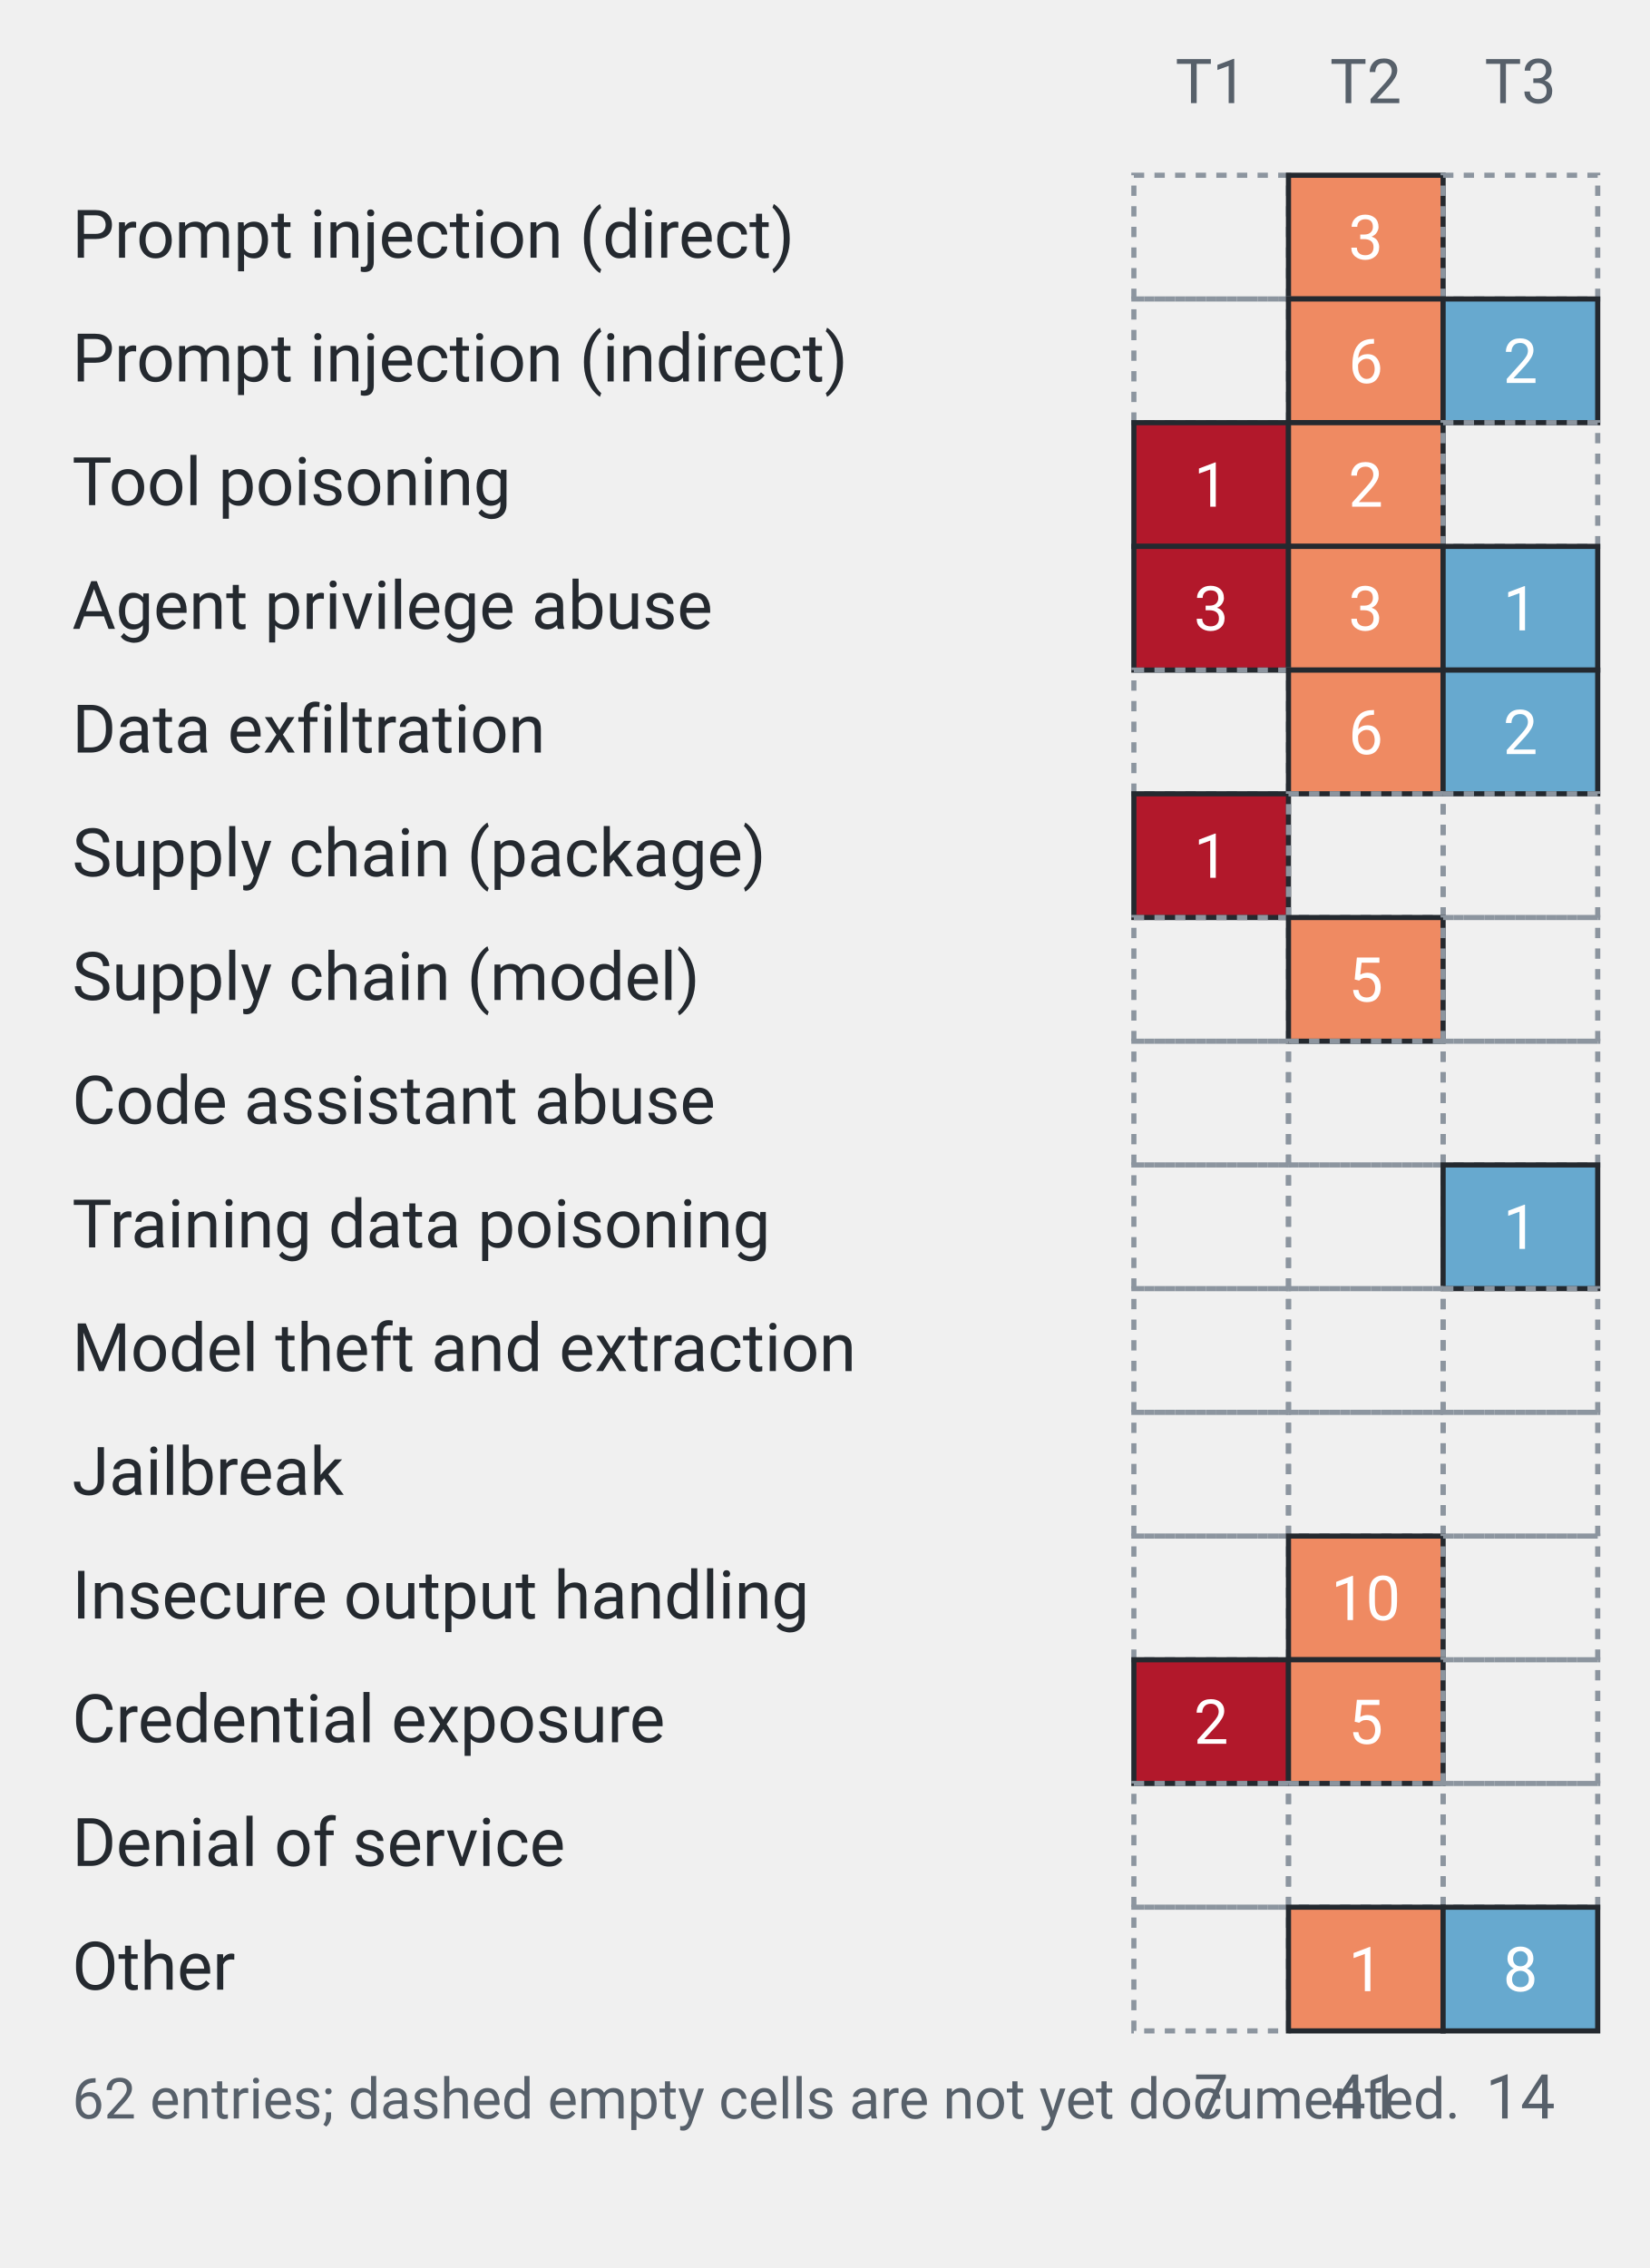
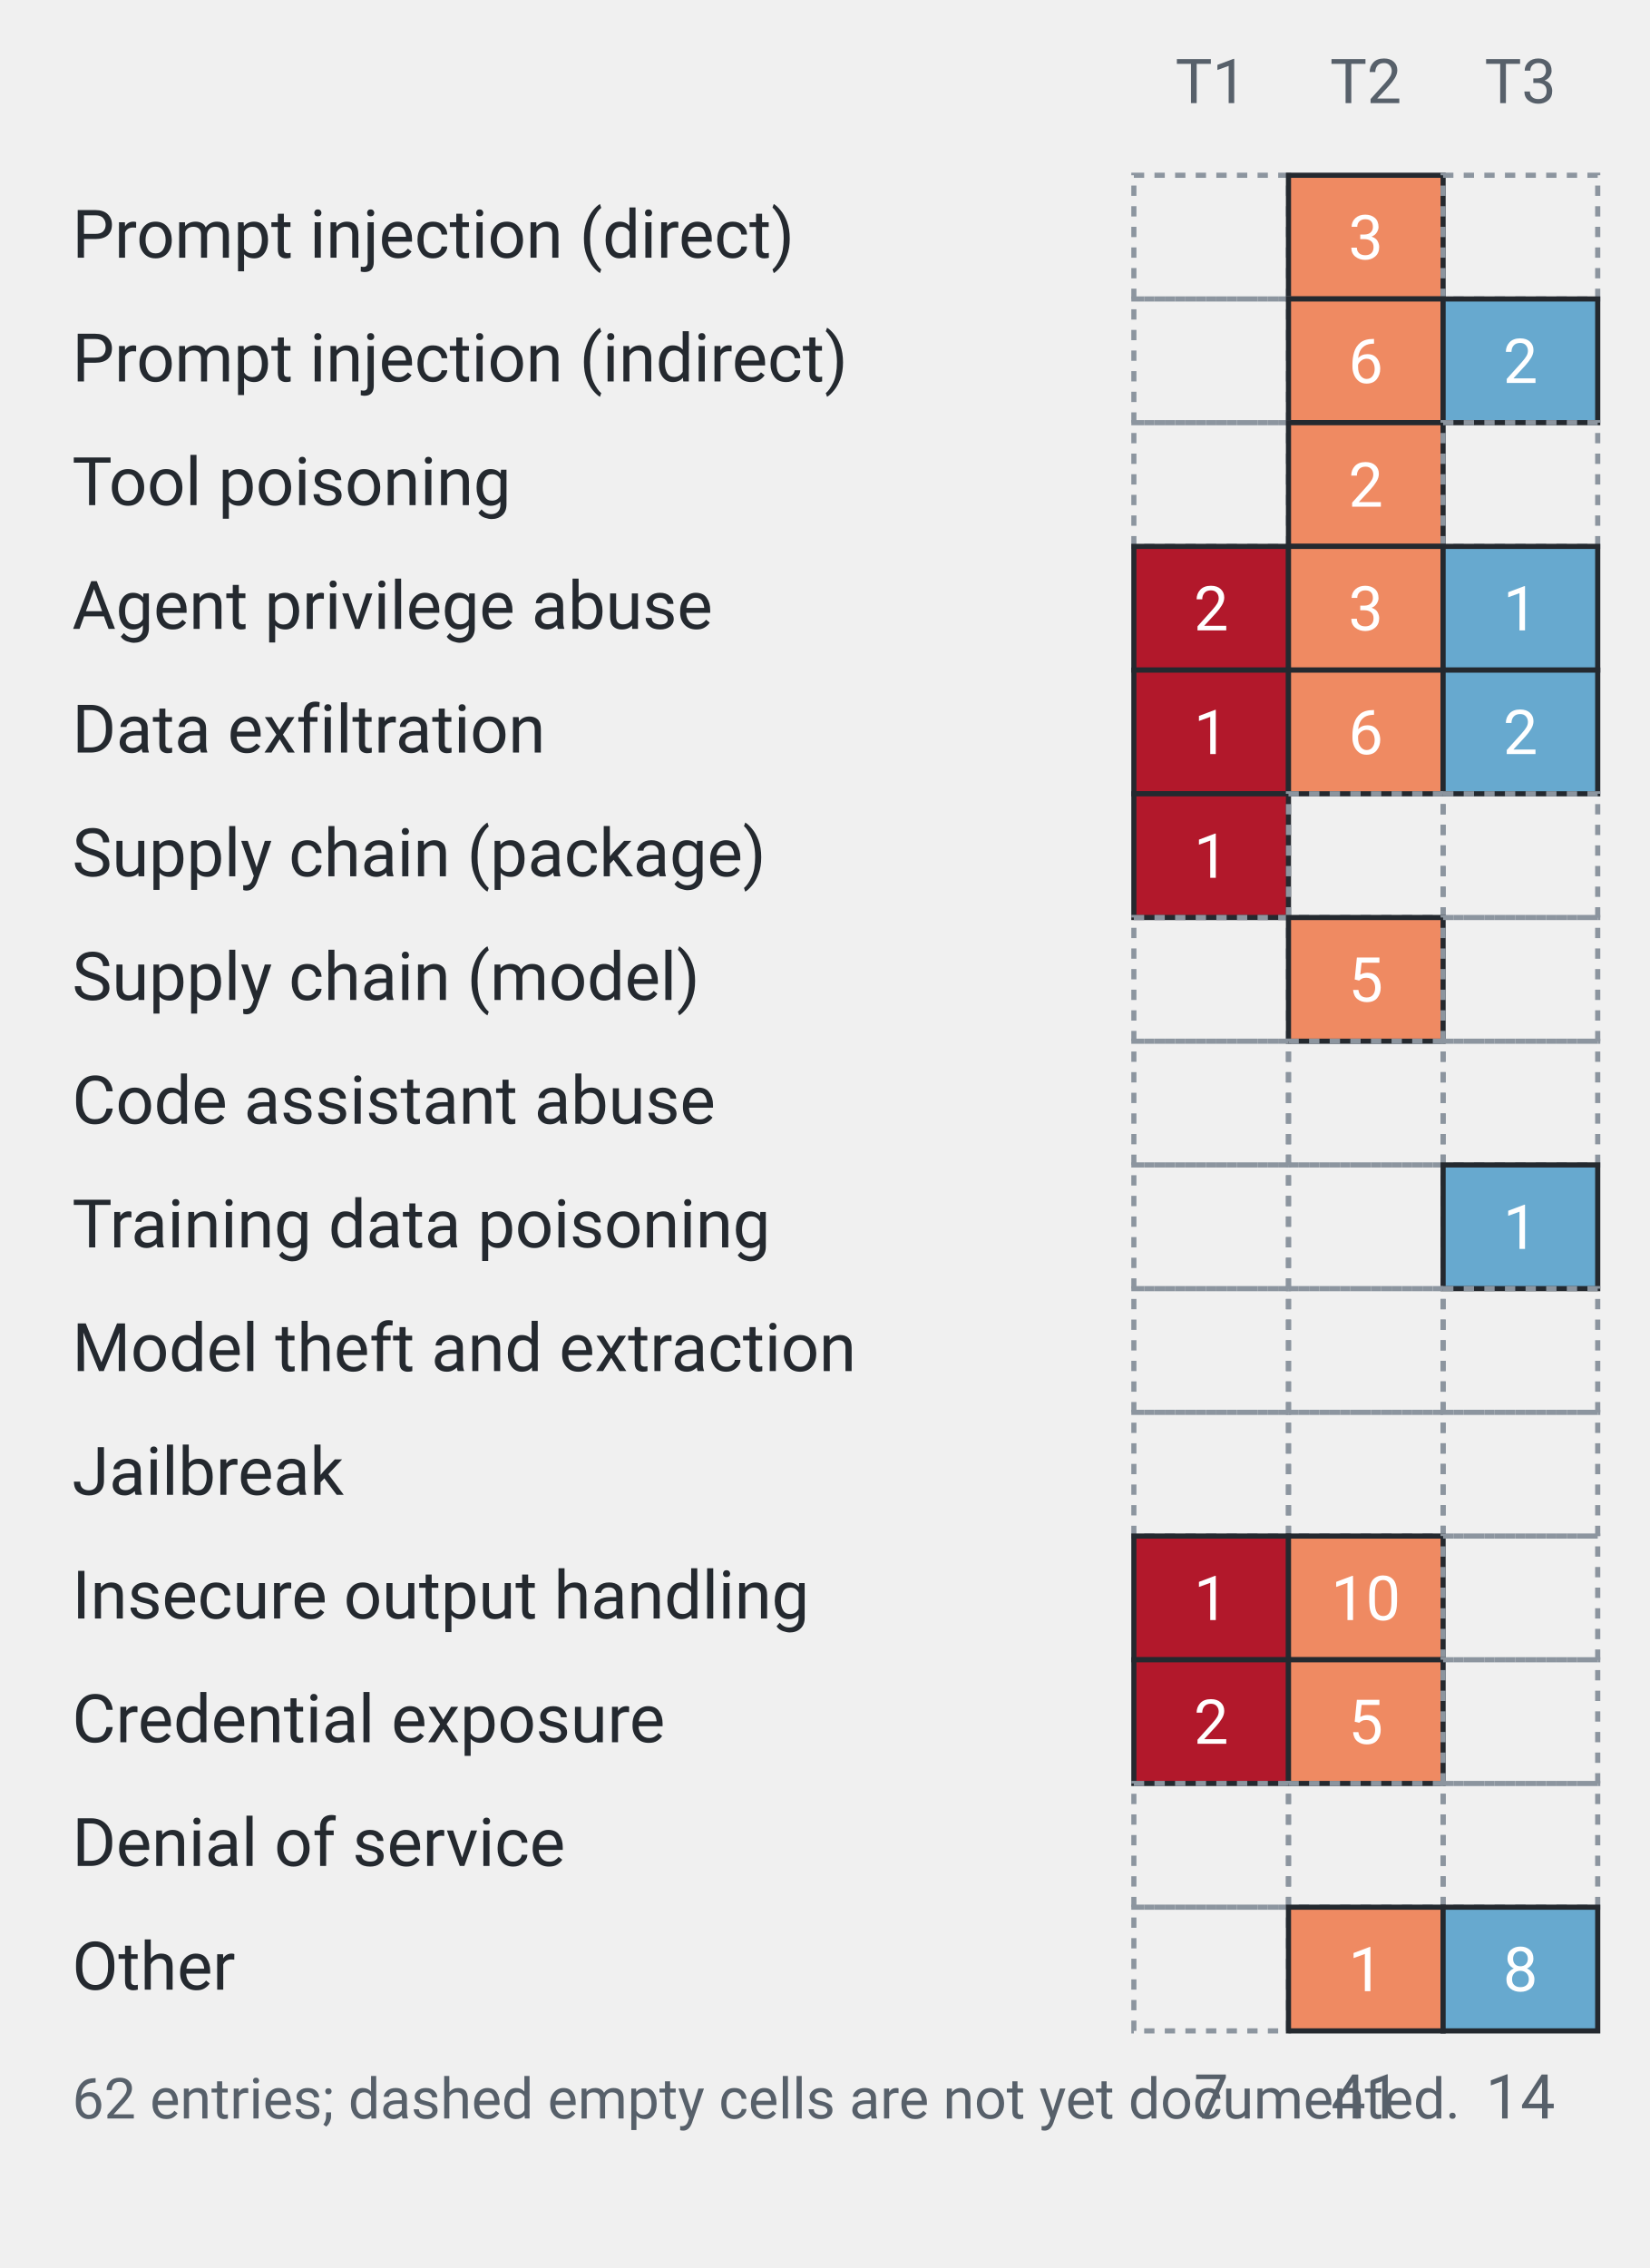
<svg xmlns="http://www.w3.org/2000/svg" viewBox="0 0 320 440" width="320" height="440" role="img" aria-labelledby="matrix-title matrix-desc">
  <style>
.m-label{font:13px system-ui, -apple-system, Segoe UI, Roboto, Helvetica, Arial, sans-serif;fill:#24292f}
.m-head{font:12px system-ui, -apple-system, Segoe UI, Roboto, Helvetica, Arial, sans-serif;fill:#57606a}
.m-num{font:12px system-ui, -apple-system, Segoe UI, Roboto, Helvetica, Arial, sans-serif;fill:#ffffff;text-anchor:middle;dominant-baseline:middle}
.m-note{font:11px system-ui, -apple-system, Segoe UI, Roboto, Helvetica, Arial, sans-serif;fill:#57606a}
</style>
  <text class="m-head" x="235" y="20" text-anchor="middle">T1</text>
  <text class="m-head" x="265" y="20" text-anchor="middle">T2</text>
  <text class="m-head" x="295" y="20" text-anchor="middle">T3</text>
  <text class="m-label" x="14" y="50">Prompt injection (direct)</text>
  <rect x="220" y="34" width="30" height="24" fill="none" stroke="#8c959f" stroke-width="1" stroke-dasharray="2 2" />
  <rect x="250" y="34" width="30" height="24" fill="#ef8a62" stroke="#24292f" stroke-width="1" />
  <text class="m-num" x="265" y="47">3</text>
  <rect x="280" y="34" width="30" height="24" fill="none" stroke="#8c959f" stroke-width="1" stroke-dasharray="2 2" />
  <text class="m-label" x="14" y="74">Prompt injection (indirect)</text>
  <rect x="220" y="58" width="30" height="24" fill="none" stroke="#8c959f" stroke-width="1" stroke-dasharray="2 2" />
  <rect x="250" y="58" width="30" height="24" fill="#ef8a62" stroke="#24292f" stroke-width="1" />
  <text class="m-num" x="265" y="71">6</text>
  <rect x="280" y="58" width="30" height="24" fill="#67a9cf" stroke="#24292f" stroke-width="1" />
  <text class="m-num" x="295" y="71">2</text>
  <text class="m-label" x="14" y="98">Tool poisoning</text>
-   <rect x="220" y="82" width="30" height="24" fill="#b2182b" stroke="#24292f" stroke-width="1" />
-   <text class="m-num" x="235" y="95">1</text>
+   <rect x="220" y="82" width="30" height="24" fill="none" stroke="#8c959f" stroke-width="1" stroke-dasharray="2 2" />
  <rect x="250" y="82" width="30" height="24" fill="#ef8a62" stroke="#24292f" stroke-width="1" />
  <text class="m-num" x="265" y="95">2</text>
  <rect x="280" y="82" width="30" height="24" fill="none" stroke="#8c959f" stroke-width="1" stroke-dasharray="2 2" />
  <text class="m-label" x="14" y="122">Agent privilege abuse</text>
  <rect x="220" y="106" width="30" height="24" fill="#b2182b" stroke="#24292f" stroke-width="1" />
-   <text class="m-num" x="235" y="119">3</text>
+   <text class="m-num" x="235" y="119">2</text>
  <rect x="250" y="106" width="30" height="24" fill="#ef8a62" stroke="#24292f" stroke-width="1" />
  <text class="m-num" x="265" y="119">3</text>
  <rect x="280" y="106" width="30" height="24" fill="#67a9cf" stroke="#24292f" stroke-width="1" />
  <text class="m-num" x="295" y="119">1</text>
  <text class="m-label" x="14" y="146">Data exfiltration</text>
-   <rect x="220" y="130" width="30" height="24" fill="none" stroke="#8c959f" stroke-width="1" stroke-dasharray="2 2" />
+   <rect x="220" y="130" width="30" height="24" fill="#b2182b" stroke="#24292f" stroke-width="1" />
+   <text class="m-num" x="235" y="143">1</text>
  <rect x="250" y="130" width="30" height="24" fill="#ef8a62" stroke="#24292f" stroke-width="1" />
  <text class="m-num" x="265" y="143">6</text>
  <rect x="280" y="130" width="30" height="24" fill="#67a9cf" stroke="#24292f" stroke-width="1" />
  <text class="m-num" x="295" y="143">2</text>
  <text class="m-label" x="14" y="170">Supply chain (package)</text>
  <rect x="220" y="154" width="30" height="24" fill="#b2182b" stroke="#24292f" stroke-width="1" />
  <text class="m-num" x="235" y="167">1</text>
  <rect x="250" y="154" width="30" height="24" fill="none" stroke="#8c959f" stroke-width="1" stroke-dasharray="2 2" />
  <rect x="280" y="154" width="30" height="24" fill="none" stroke="#8c959f" stroke-width="1" stroke-dasharray="2 2" />
  <text class="m-label" x="14" y="194">Supply chain (model)</text>
  <rect x="220" y="178" width="30" height="24" fill="none" stroke="#8c959f" stroke-width="1" stroke-dasharray="2 2" />
  <rect x="250" y="178" width="30" height="24" fill="#ef8a62" stroke="#24292f" stroke-width="1" />
  <text class="m-num" x="265" y="191">5</text>
  <rect x="280" y="178" width="30" height="24" fill="none" stroke="#8c959f" stroke-width="1" stroke-dasharray="2 2" />
  <text class="m-label" x="14" y="218">Code assistant abuse</text>
  <rect x="220" y="202" width="30" height="24" fill="none" stroke="#8c959f" stroke-width="1" stroke-dasharray="2 2" />
  <rect x="250" y="202" width="30" height="24" fill="none" stroke="#8c959f" stroke-width="1" stroke-dasharray="2 2" />
  <rect x="280" y="202" width="30" height="24" fill="none" stroke="#8c959f" stroke-width="1" stroke-dasharray="2 2" />
  <text class="m-label" x="14" y="242">Training data poisoning</text>
  <rect x="220" y="226" width="30" height="24" fill="none" stroke="#8c959f" stroke-width="1" stroke-dasharray="2 2" />
  <rect x="250" y="226" width="30" height="24" fill="none" stroke="#8c959f" stroke-width="1" stroke-dasharray="2 2" />
  <rect x="280" y="226" width="30" height="24" fill="#67a9cf" stroke="#24292f" stroke-width="1" />
  <text class="m-num" x="295" y="239">1</text>
  <text class="m-label" x="14" y="266">Model theft and extraction</text>
  <rect x="220" y="250" width="30" height="24" fill="none" stroke="#8c959f" stroke-width="1" stroke-dasharray="2 2" />
  <rect x="250" y="250" width="30" height="24" fill="none" stroke="#8c959f" stroke-width="1" stroke-dasharray="2 2" />
  <rect x="280" y="250" width="30" height="24" fill="none" stroke="#8c959f" stroke-width="1" stroke-dasharray="2 2" />
  <text class="m-label" x="14" y="290">Jailbreak</text>
  <rect x="220" y="274" width="30" height="24" fill="none" stroke="#8c959f" stroke-width="1" stroke-dasharray="2 2" />
  <rect x="250" y="274" width="30" height="24" fill="none" stroke="#8c959f" stroke-width="1" stroke-dasharray="2 2" />
  <rect x="280" y="274" width="30" height="24" fill="none" stroke="#8c959f" stroke-width="1" stroke-dasharray="2 2" />
  <text class="m-label" x="14" y="314">Insecure output handling</text>
-   <rect x="220" y="298" width="30" height="24" fill="none" stroke="#8c959f" stroke-width="1" stroke-dasharray="2 2" />
+   <rect x="220" y="298" width="30" height="24" fill="#b2182b" stroke="#24292f" stroke-width="1" />
+   <text class="m-num" x="235" y="311">1</text>
  <rect x="250" y="298" width="30" height="24" fill="#ef8a62" stroke="#24292f" stroke-width="1" />
  <text class="m-num" x="265" y="311">10</text>
  <rect x="280" y="298" width="30" height="24" fill="none" stroke="#8c959f" stroke-width="1" stroke-dasharray="2 2" />
  <text class="m-label" x="14" y="338">Credential exposure</text>
  <rect x="220" y="322" width="30" height="24" fill="#b2182b" stroke="#24292f" stroke-width="1" />
  <text class="m-num" x="235" y="335">2</text>
  <rect x="250" y="322" width="30" height="24" fill="#ef8a62" stroke="#24292f" stroke-width="1" />
  <text class="m-num" x="265" y="335">5</text>
  <rect x="280" y="322" width="30" height="24" fill="none" stroke="#8c959f" stroke-width="1" stroke-dasharray="2 2" />
  <text class="m-label" x="14" y="362">Denial of service</text>
  <rect x="220" y="346" width="30" height="24" fill="none" stroke="#8c959f" stroke-width="1" stroke-dasharray="2 2" />
  <rect x="250" y="346" width="30" height="24" fill="none" stroke="#8c959f" stroke-width="1" stroke-dasharray="2 2" />
  <rect x="280" y="346" width="30" height="24" fill="none" stroke="#8c959f" stroke-width="1" stroke-dasharray="2 2" />
  <text class="m-label" x="14" y="386">Other</text>
  <rect x="220" y="370" width="30" height="24" fill="none" stroke="#8c959f" stroke-width="1" stroke-dasharray="2 2" />
  <rect x="250" y="370" width="30" height="24" fill="#ef8a62" stroke="#24292f" stroke-width="1" />
  <text class="m-num" x="265" y="383">1</text>
  <rect x="280" y="370" width="30" height="24" fill="#67a9cf" stroke="#24292f" stroke-width="1" />
  <text class="m-num" x="295" y="383">8</text>
  <text class="m-note" x="14" y="411">62 entries; dashed empty cells are not yet documented.</text>
  <text class="m-head" x="235" y="411" text-anchor="middle">7</text>
  <text class="m-head" x="265" y="411" text-anchor="middle">41</text>
  <text class="m-head" x="295" y="411" text-anchor="middle">14</text>
</svg>
